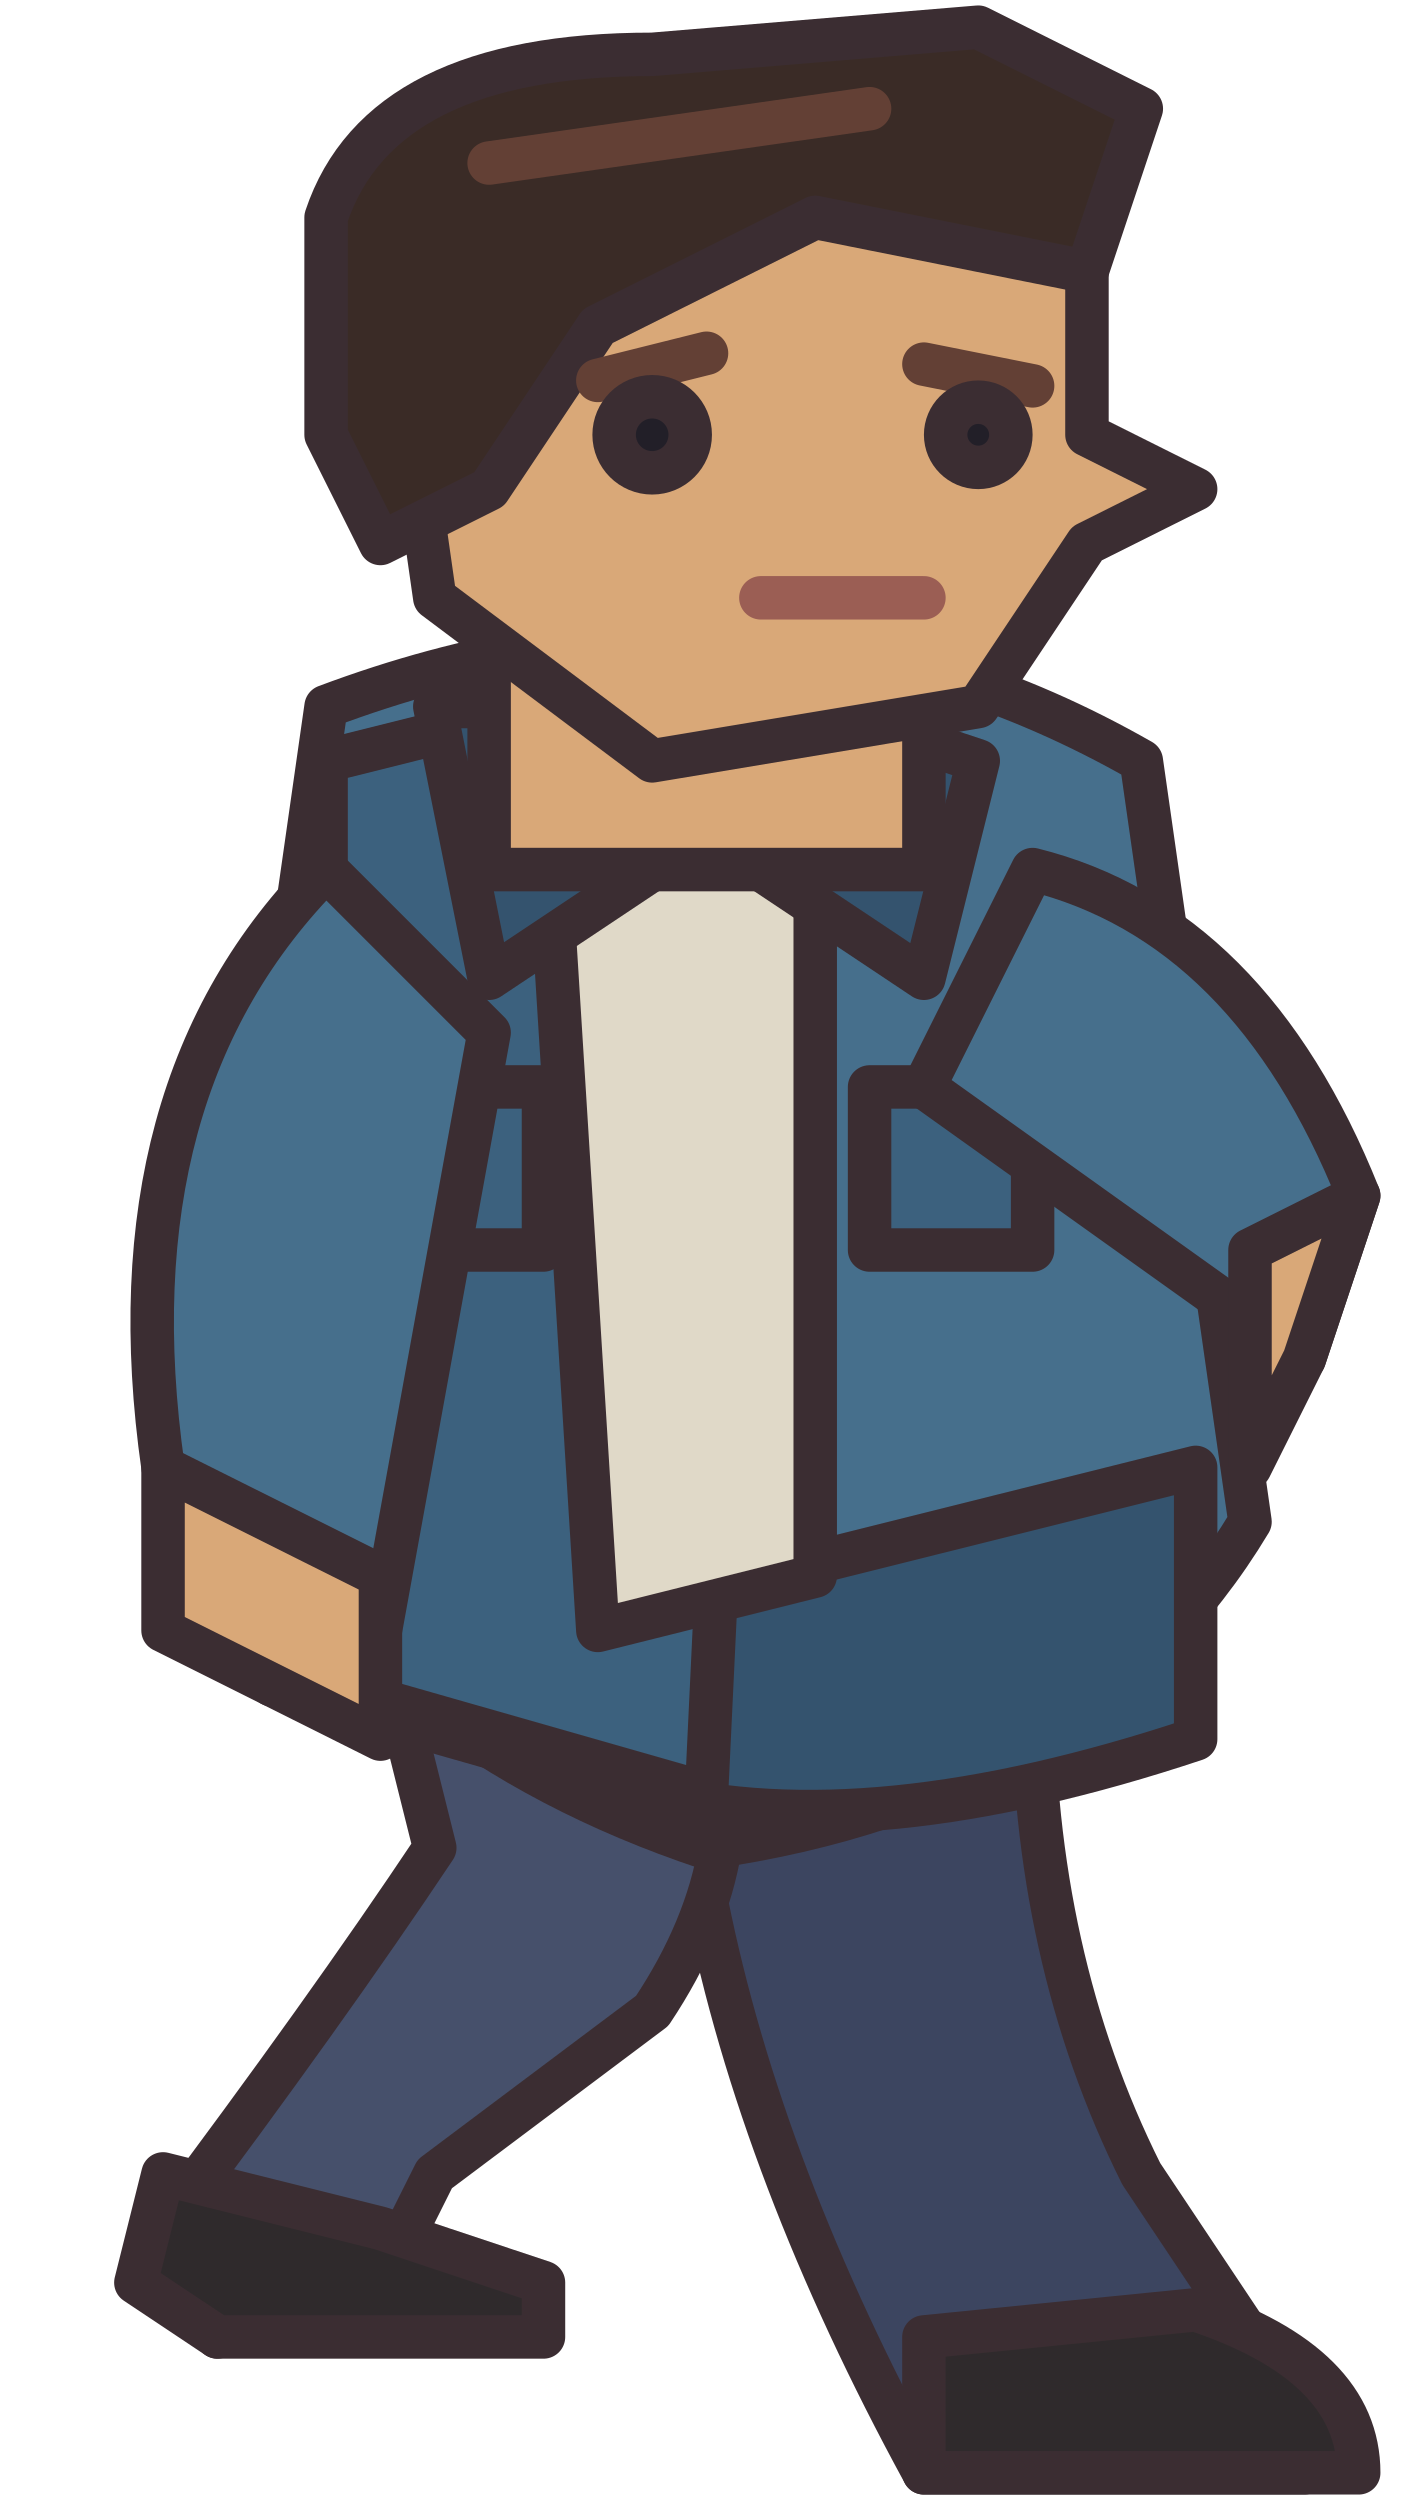
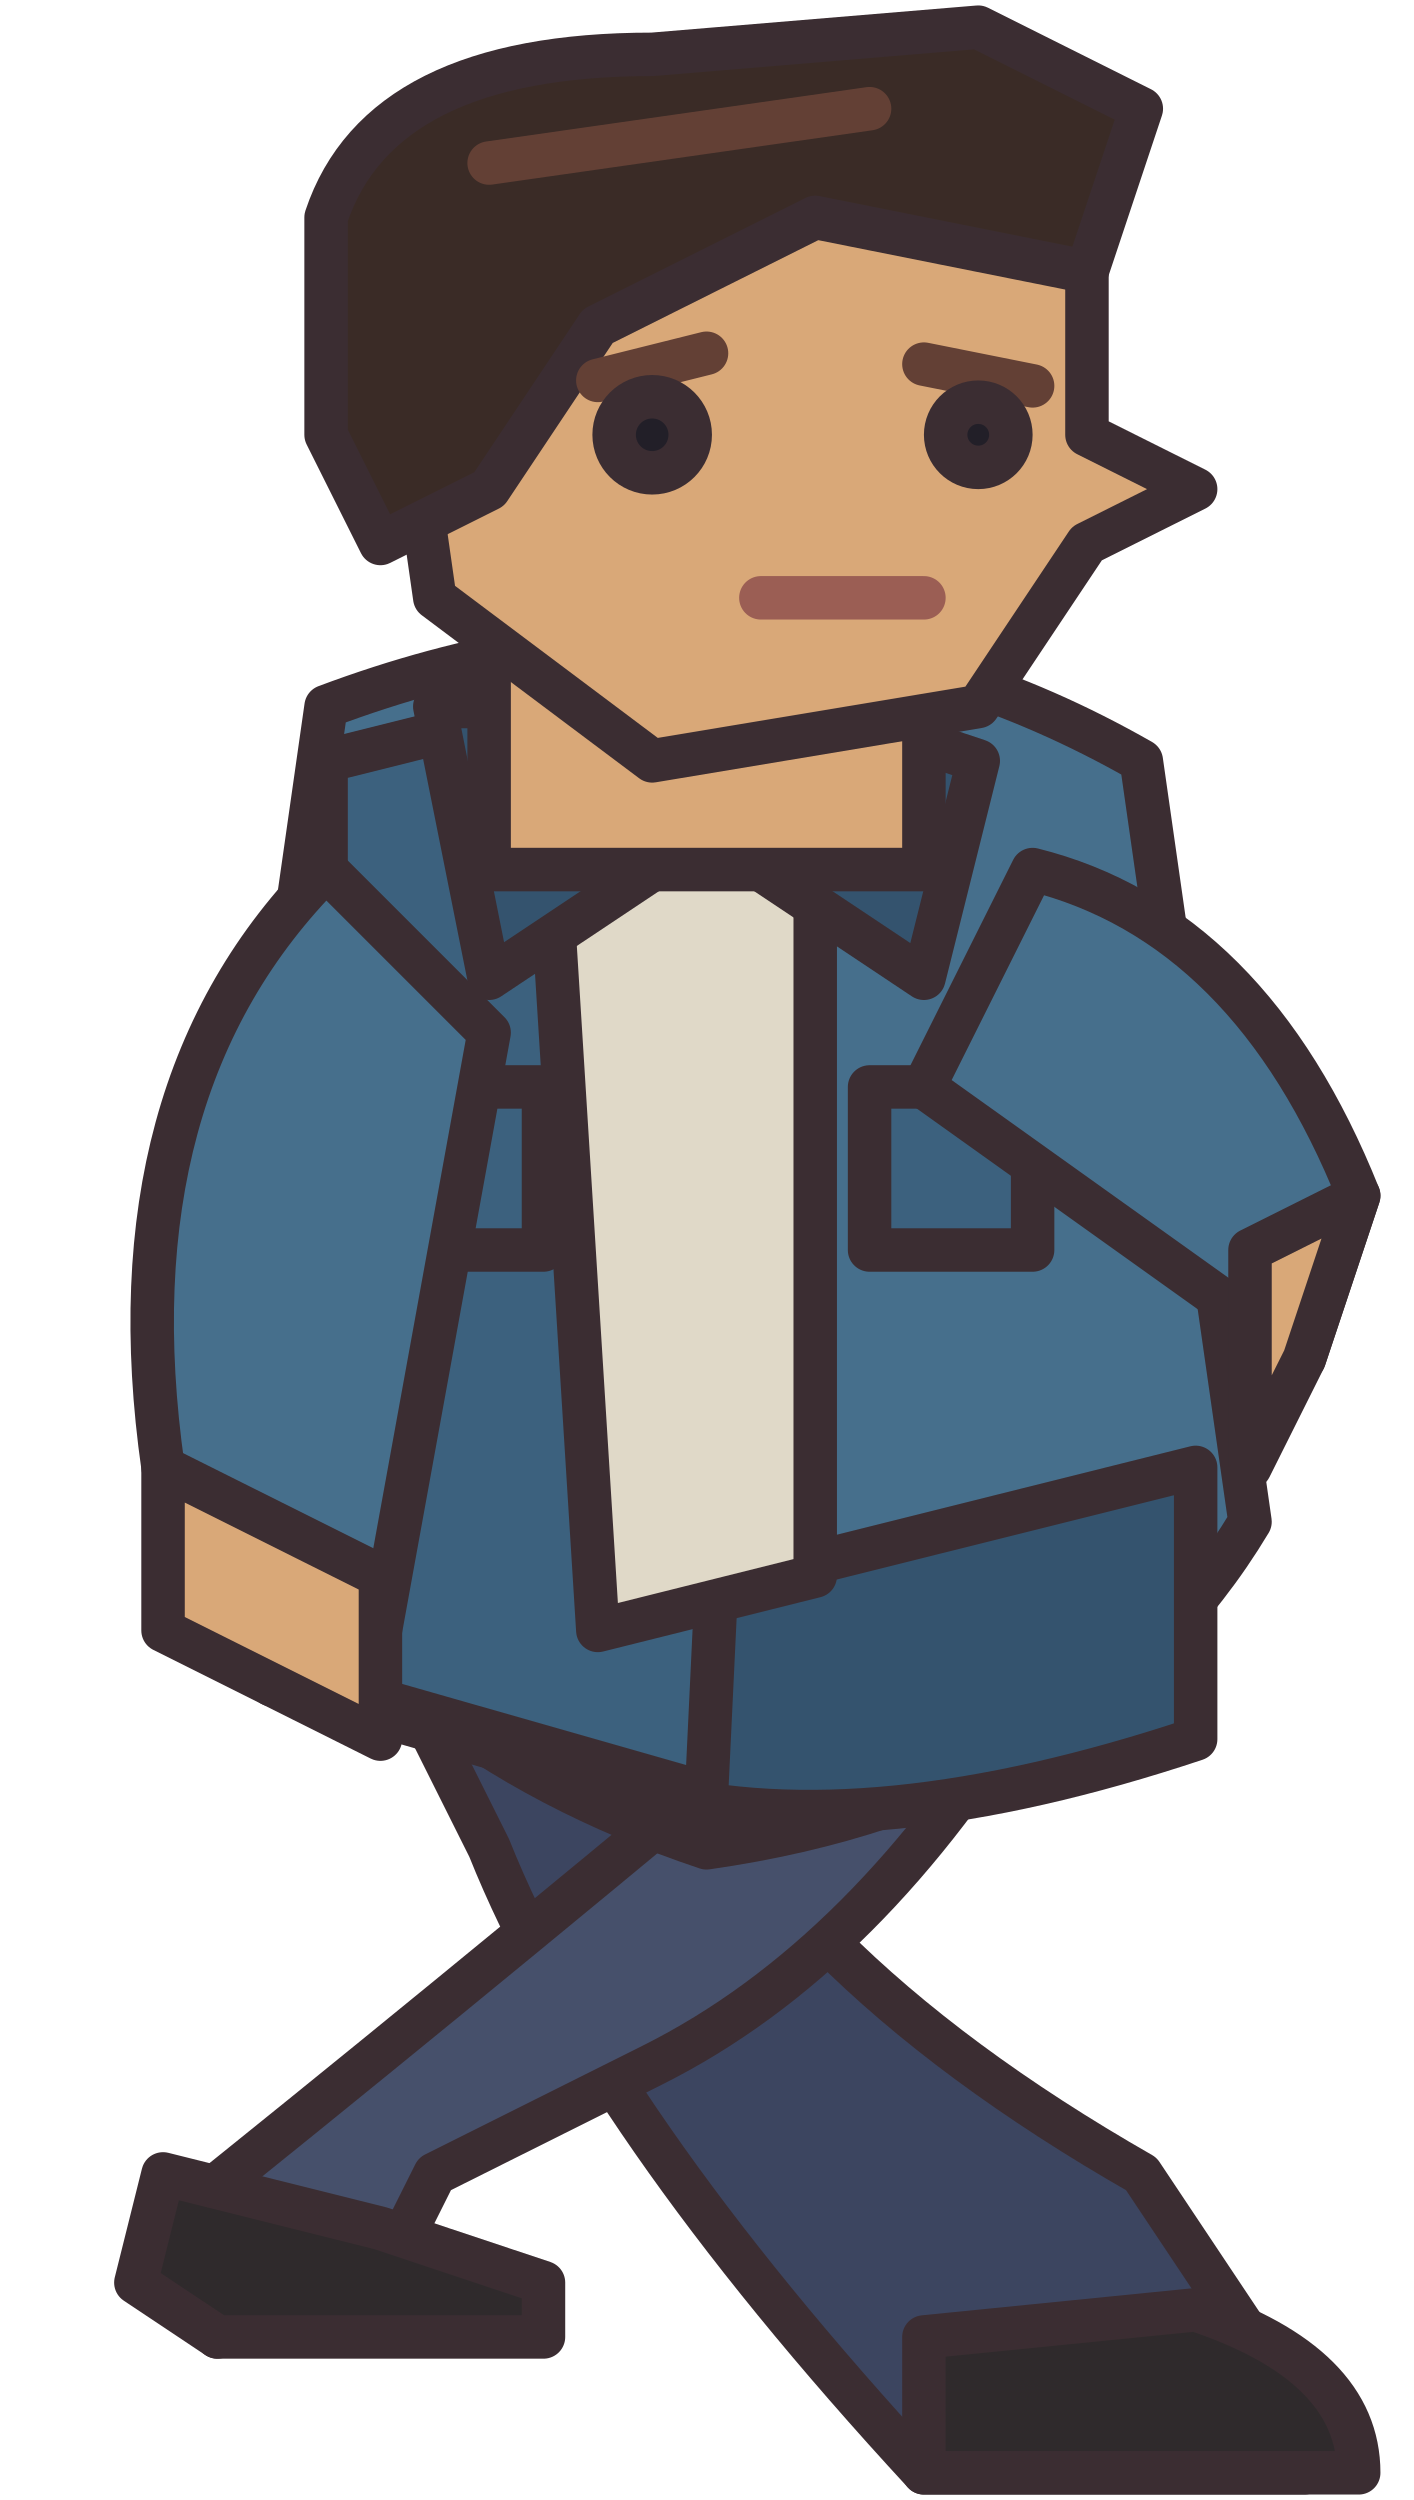
<svg xmlns="http://www.w3.org/2000/svg" width="26" height="46" viewBox="0 0 26 46" shape-rendering="geometricPrecision" stroke="#3b2d32" stroke-width="0.8" stroke-linejoin="round" stroke-linecap="round">
-   <path id="leg-b" d="M14 30 L19 31 Q19 36 21 40 L23 43 L24 45.5 L17 45.5 Q14 40 13 35 Z" fill="#3c4560" />
+   <path id="leg-b" d="M7 30 L12 31 Q14 36 21 40 L23 43 L24 45.5 L17 45.5 Q11 39 9 34 Z" fill="#3c4560" />
  <path d="M17 43 L22 42.5 Q25 43.5 25 45.5 L17 45.5 Z" fill="#2f2a2c" />
-   <path id="leg-a" d="M7 30 L13 31 Q14 34 12 37 L8 40 L7 42 L4 43 L3 41 Q6 37 8 34 Z" fill="#46506b" />
+   <path id="leg-a" d="M14 30 L19 31 Q16 36 12 38 L8 40 L7 42 L4 43 L3 41 Q8 37 14 32 Z" fill="#46506b" />
  <path d="M3 40 L7 41 L10 42 L10 43 L4 43 L2.5 42 Z" fill="#2f2a2c" />
  <path d="M6 13 Q14 10 21 14 L23 28 Q20 33 13 34 Q7 32 4 27 Z" fill="#466f8c" />
  <path d="M5 27 L14 29 L22 27 L22 32 Q16 34 12 33 L5 31 Z" fill="#34536e" />
  <path d="M6 14 L14 12 L13 33 L6 31 Z" fill="#3c617e" />
  <path d="M10 14 L15 14 L15 29 L11 30Z" fill="#e0d9c8" />
  <path d="M8 13 L11 13 L12 16 L9 18Z M15 13 L18 14 L17 18 L14 16Z" fill="#34536e" />
  <path d="M6.5 20 L10 20 L10 23 L6.5 23Z M16 20 L19 20 L19 23 L16 23Z" fill="#3c617e" />
  <path d="M6 16 Q2 20 3 27 L7 30 L9 19 Z" fill="#466f8c" />
  <path d="M19 16 Q23 17 25 22 L24 25 L17 20 Z" fill="#466f8c" />
  <path d="M3 27 L7 29 L7 32 L3 30 Z M23 23 L25 22 L24 25 L23 27 Z" fill="#d9a878" />
  <g id="male-head">
    <path d="M9 11 L9 16 L17 16 L17 11" fill="#d9a878" />
    <path d="M7 4 Q11 1 17 3 L20 5 L20 8 L22 9 L20 10 L18 13 L12 14 L8 11Z" fill="#d9a878" />
    <path d="M6 8 L6 4 Q7 1 12 1 L18 0.5 L21 2 L20 5 L15 4 L11 6 L9 9 L7 10Z" fill="#3a2b26" />
    <path d="M9 3 L16 2 M11 7 L13 6.5 M17 6.7 L19 7.1" fill="none" stroke="#634035" />
    <circle cx="12" cy="8" r="0.7" fill="#221f28" />
    <circle cx="18" cy="8" r="0.6" fill="#221f28" />
    <path d="M14 11 L17 11" fill="none" stroke="#9b5e54" />
  </g>
</svg>
